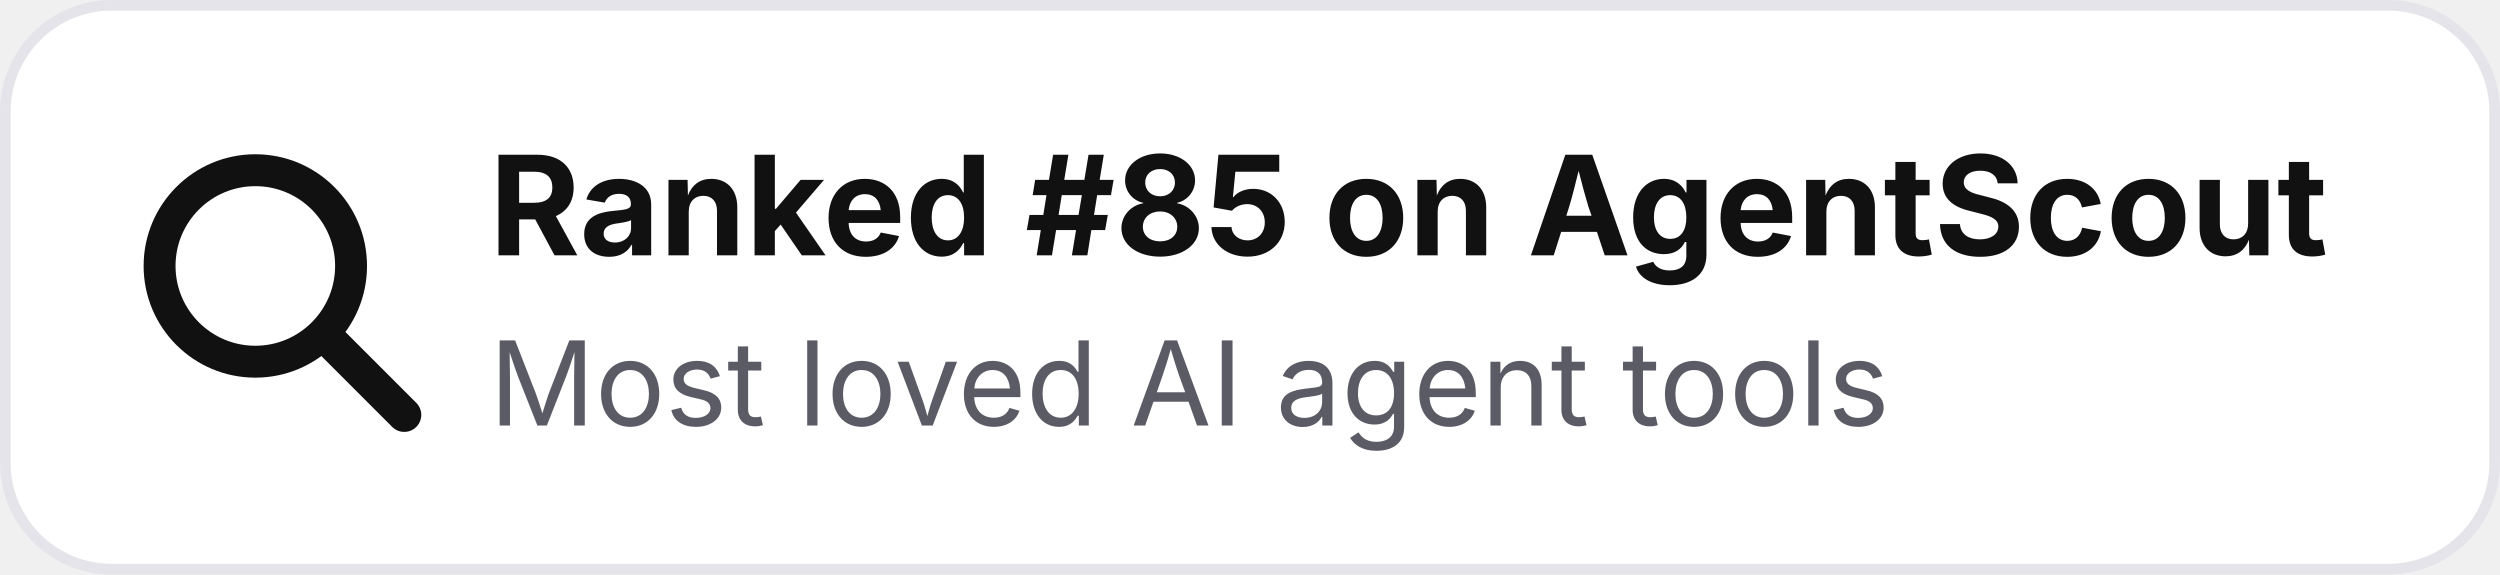
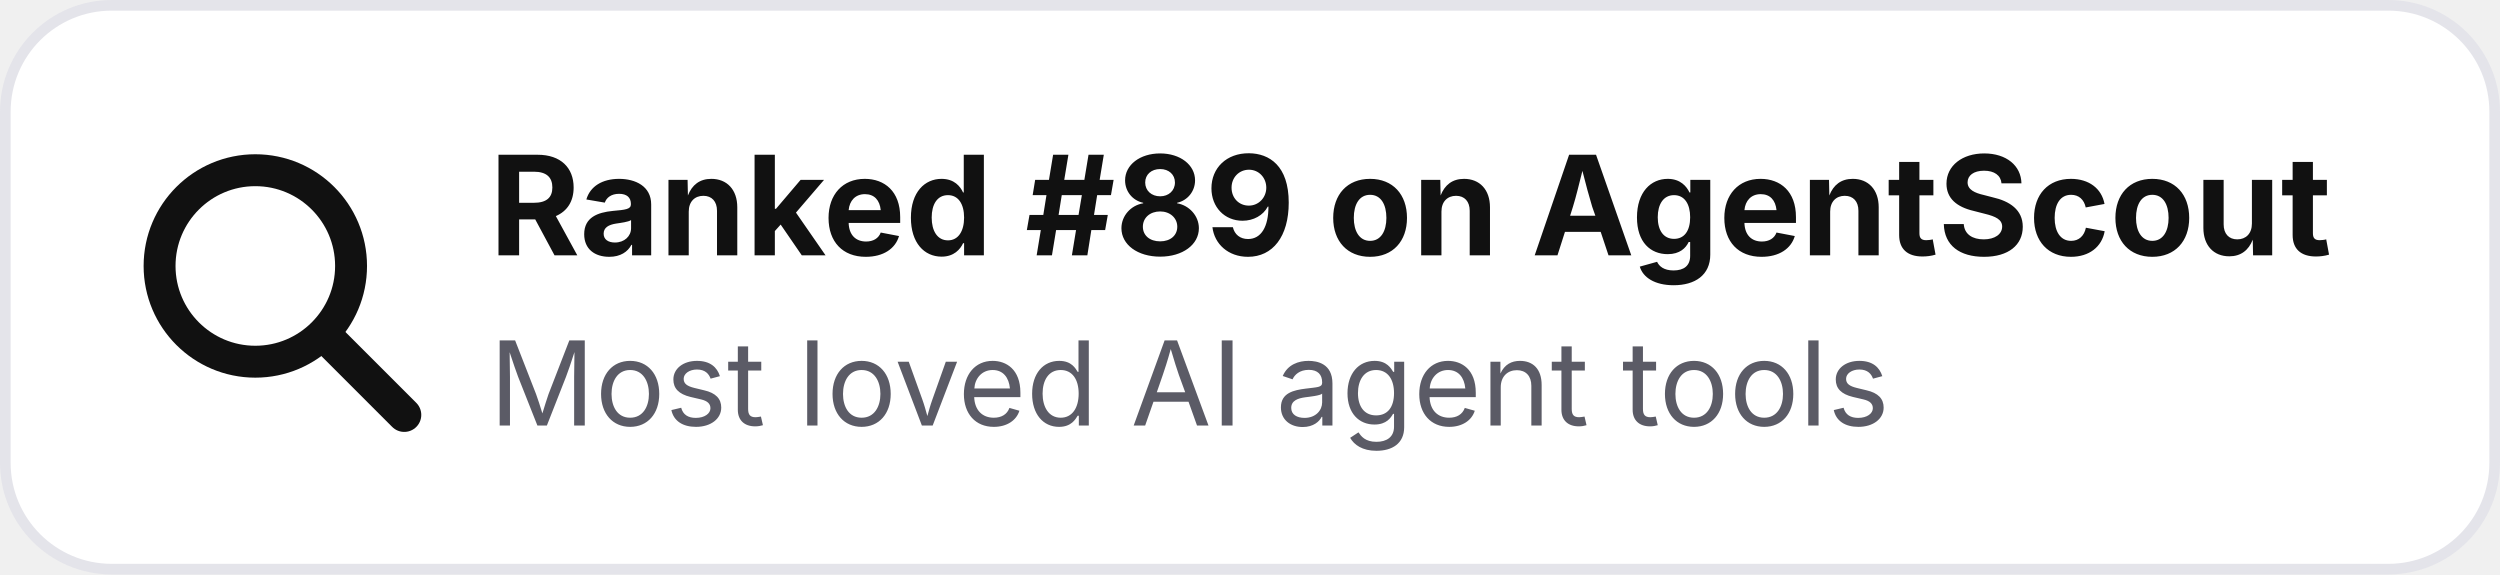
- <svg xmlns="http://www.w3.org/2000/svg" width="235" height="54" viewBox="0 0 235 54" role="img" aria-label="Ranked #85 on AgentScout">
+ <svg xmlns="http://www.w3.org/2000/svg" width="235" height="54" viewBox="0 0 235 54" role="img" aria-label="Ranked #89 on AgentScout">
  <rect x=".5" y=".5" width="234" height="53" rx="10" fill="#ffffff" stroke="#e4e4ea" />
  <circle cx="24" cy="25" r="9" fill="none" stroke="#111111" stroke-width="3" />
  <path d="M31 32l7 7" stroke="#111111" stroke-width="3.2" stroke-linecap="round" />
-   <text x="46" y="24" font-family="Inter,Segoe UI,Arial,sans-serif" font-size="13" font-weight="700" fill="#111111">Ranked #85 on AgentScout</text>
+   <text x="46" y="24" font-family="Inter,Segoe UI,Arial,sans-serif" font-size="13" font-weight="700" fill="#111111">Ranked #89 on AgentScout</text>
  <text x="46" y="40" font-family="Inter,Segoe UI,Arial,sans-serif" font-size="11" fill="#5b5b66">Most loved AI agent tools</text>
</svg>
